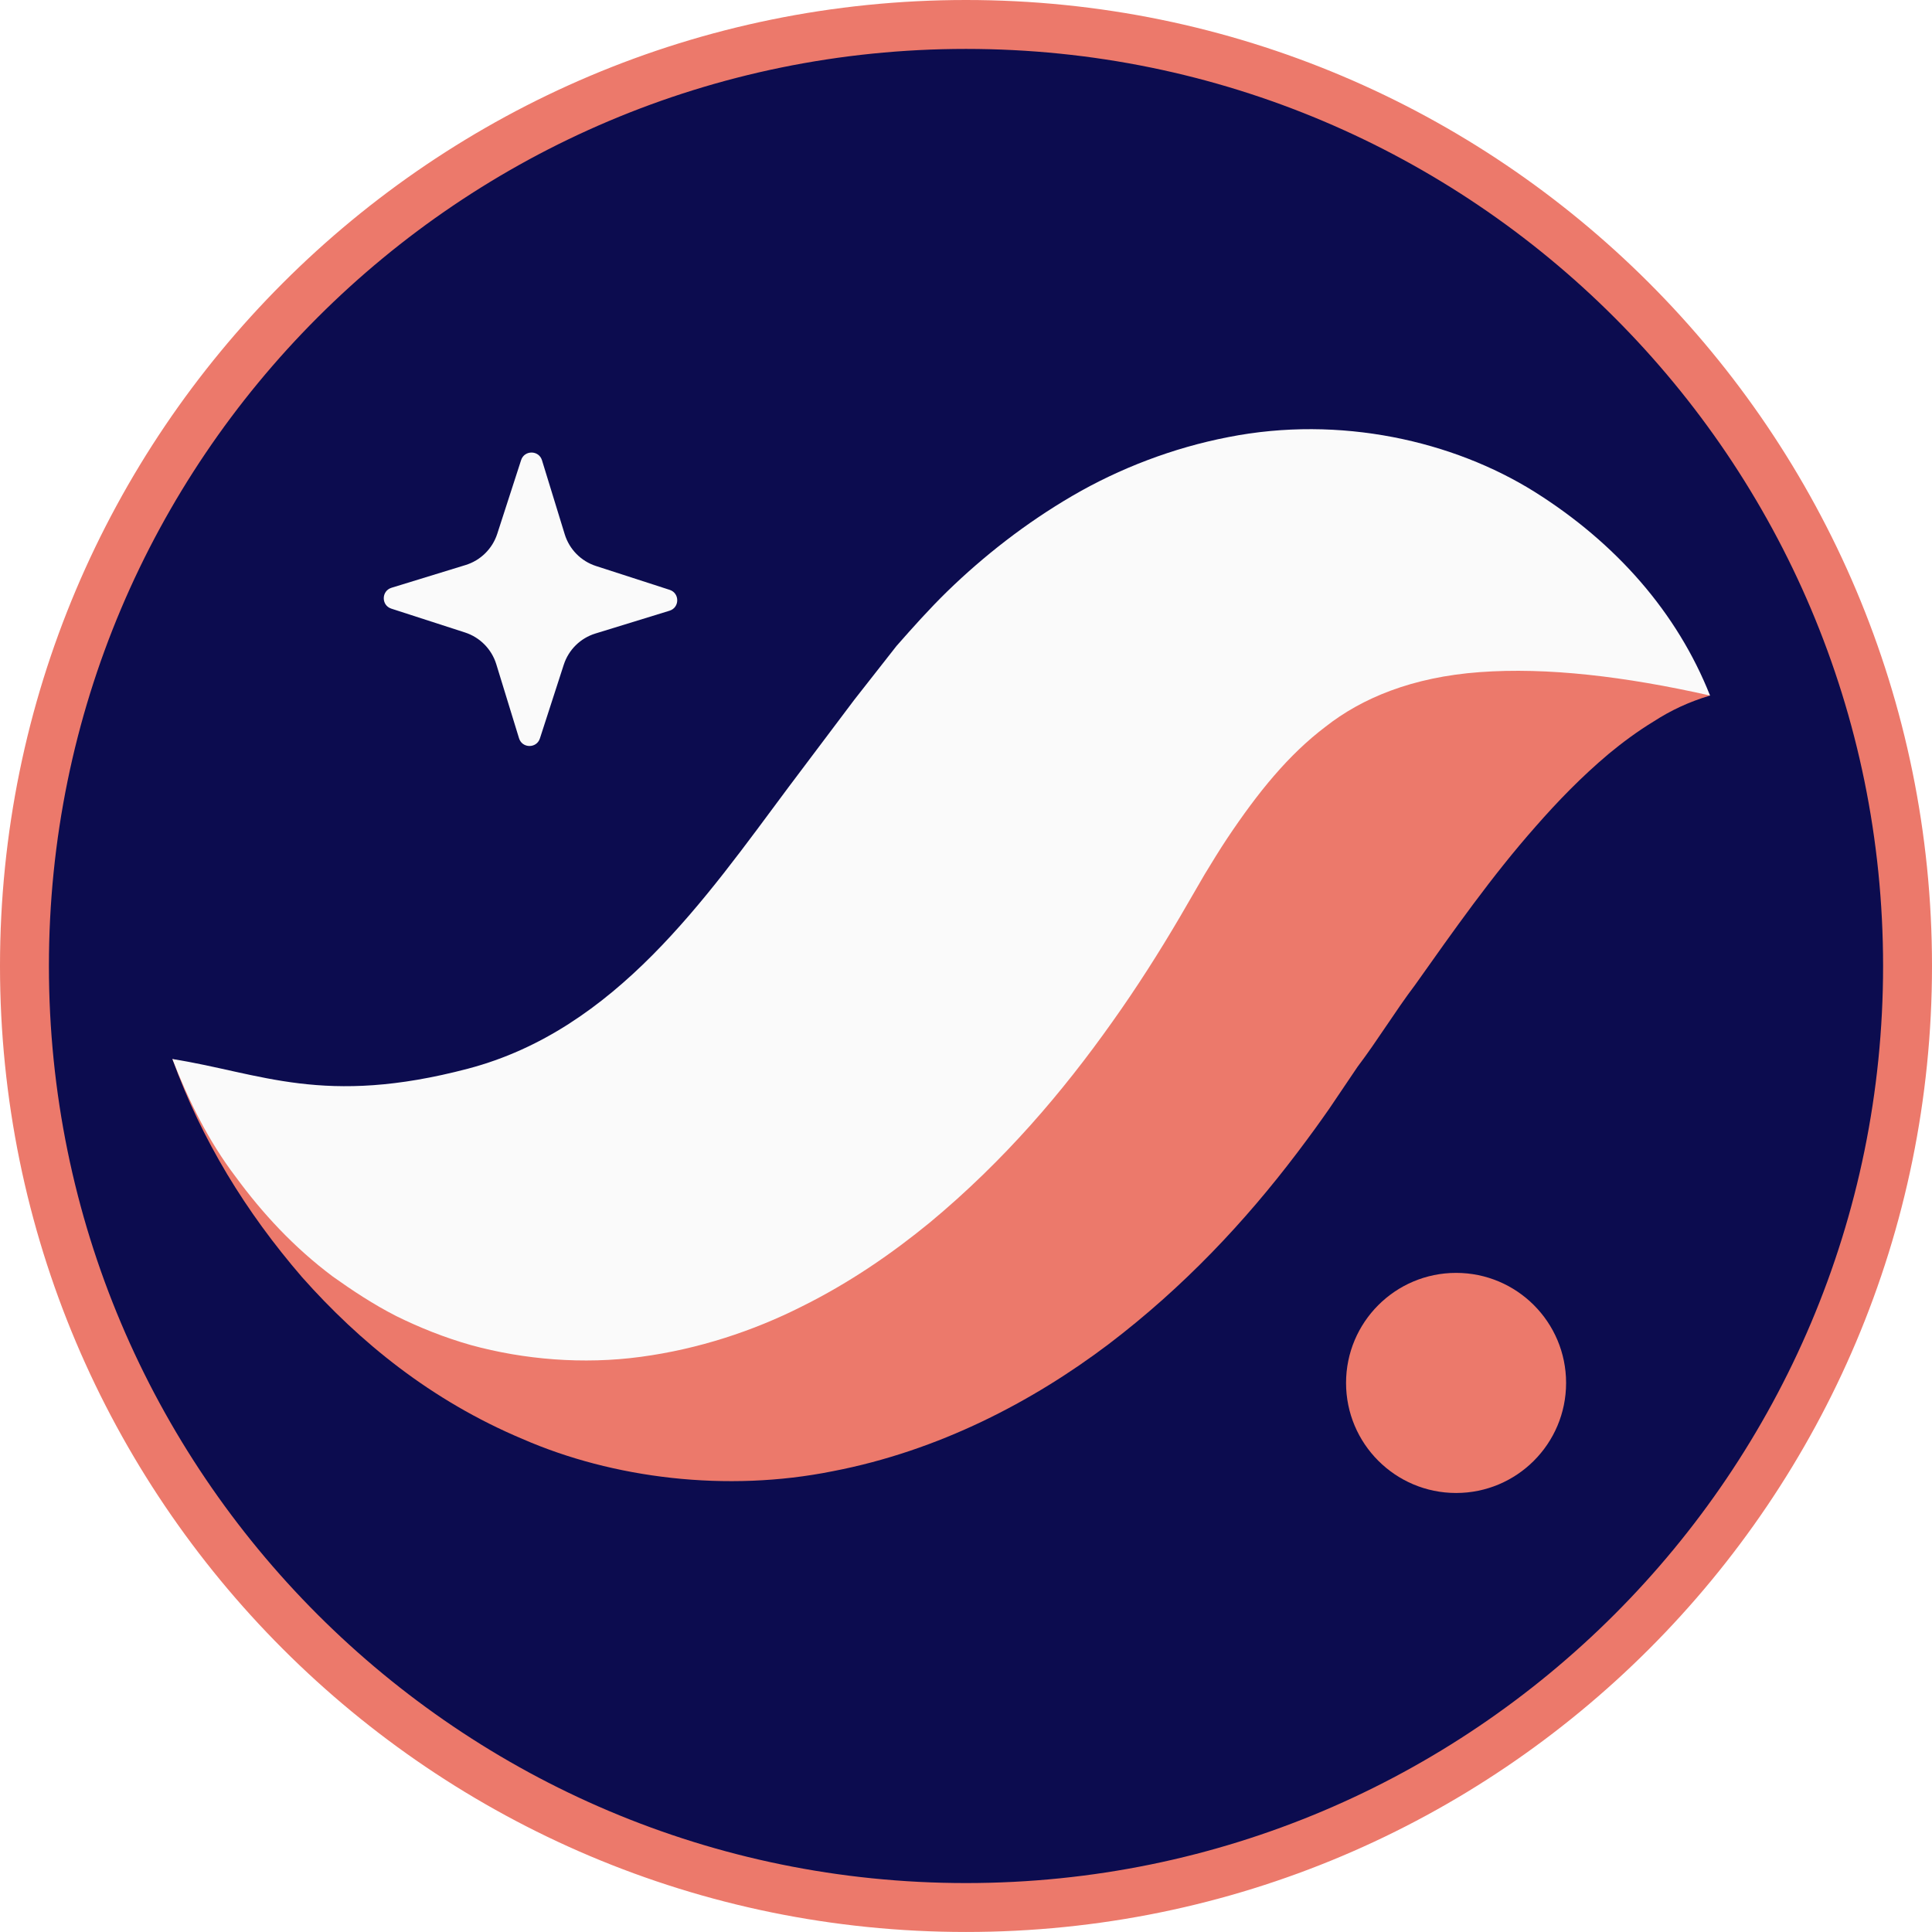
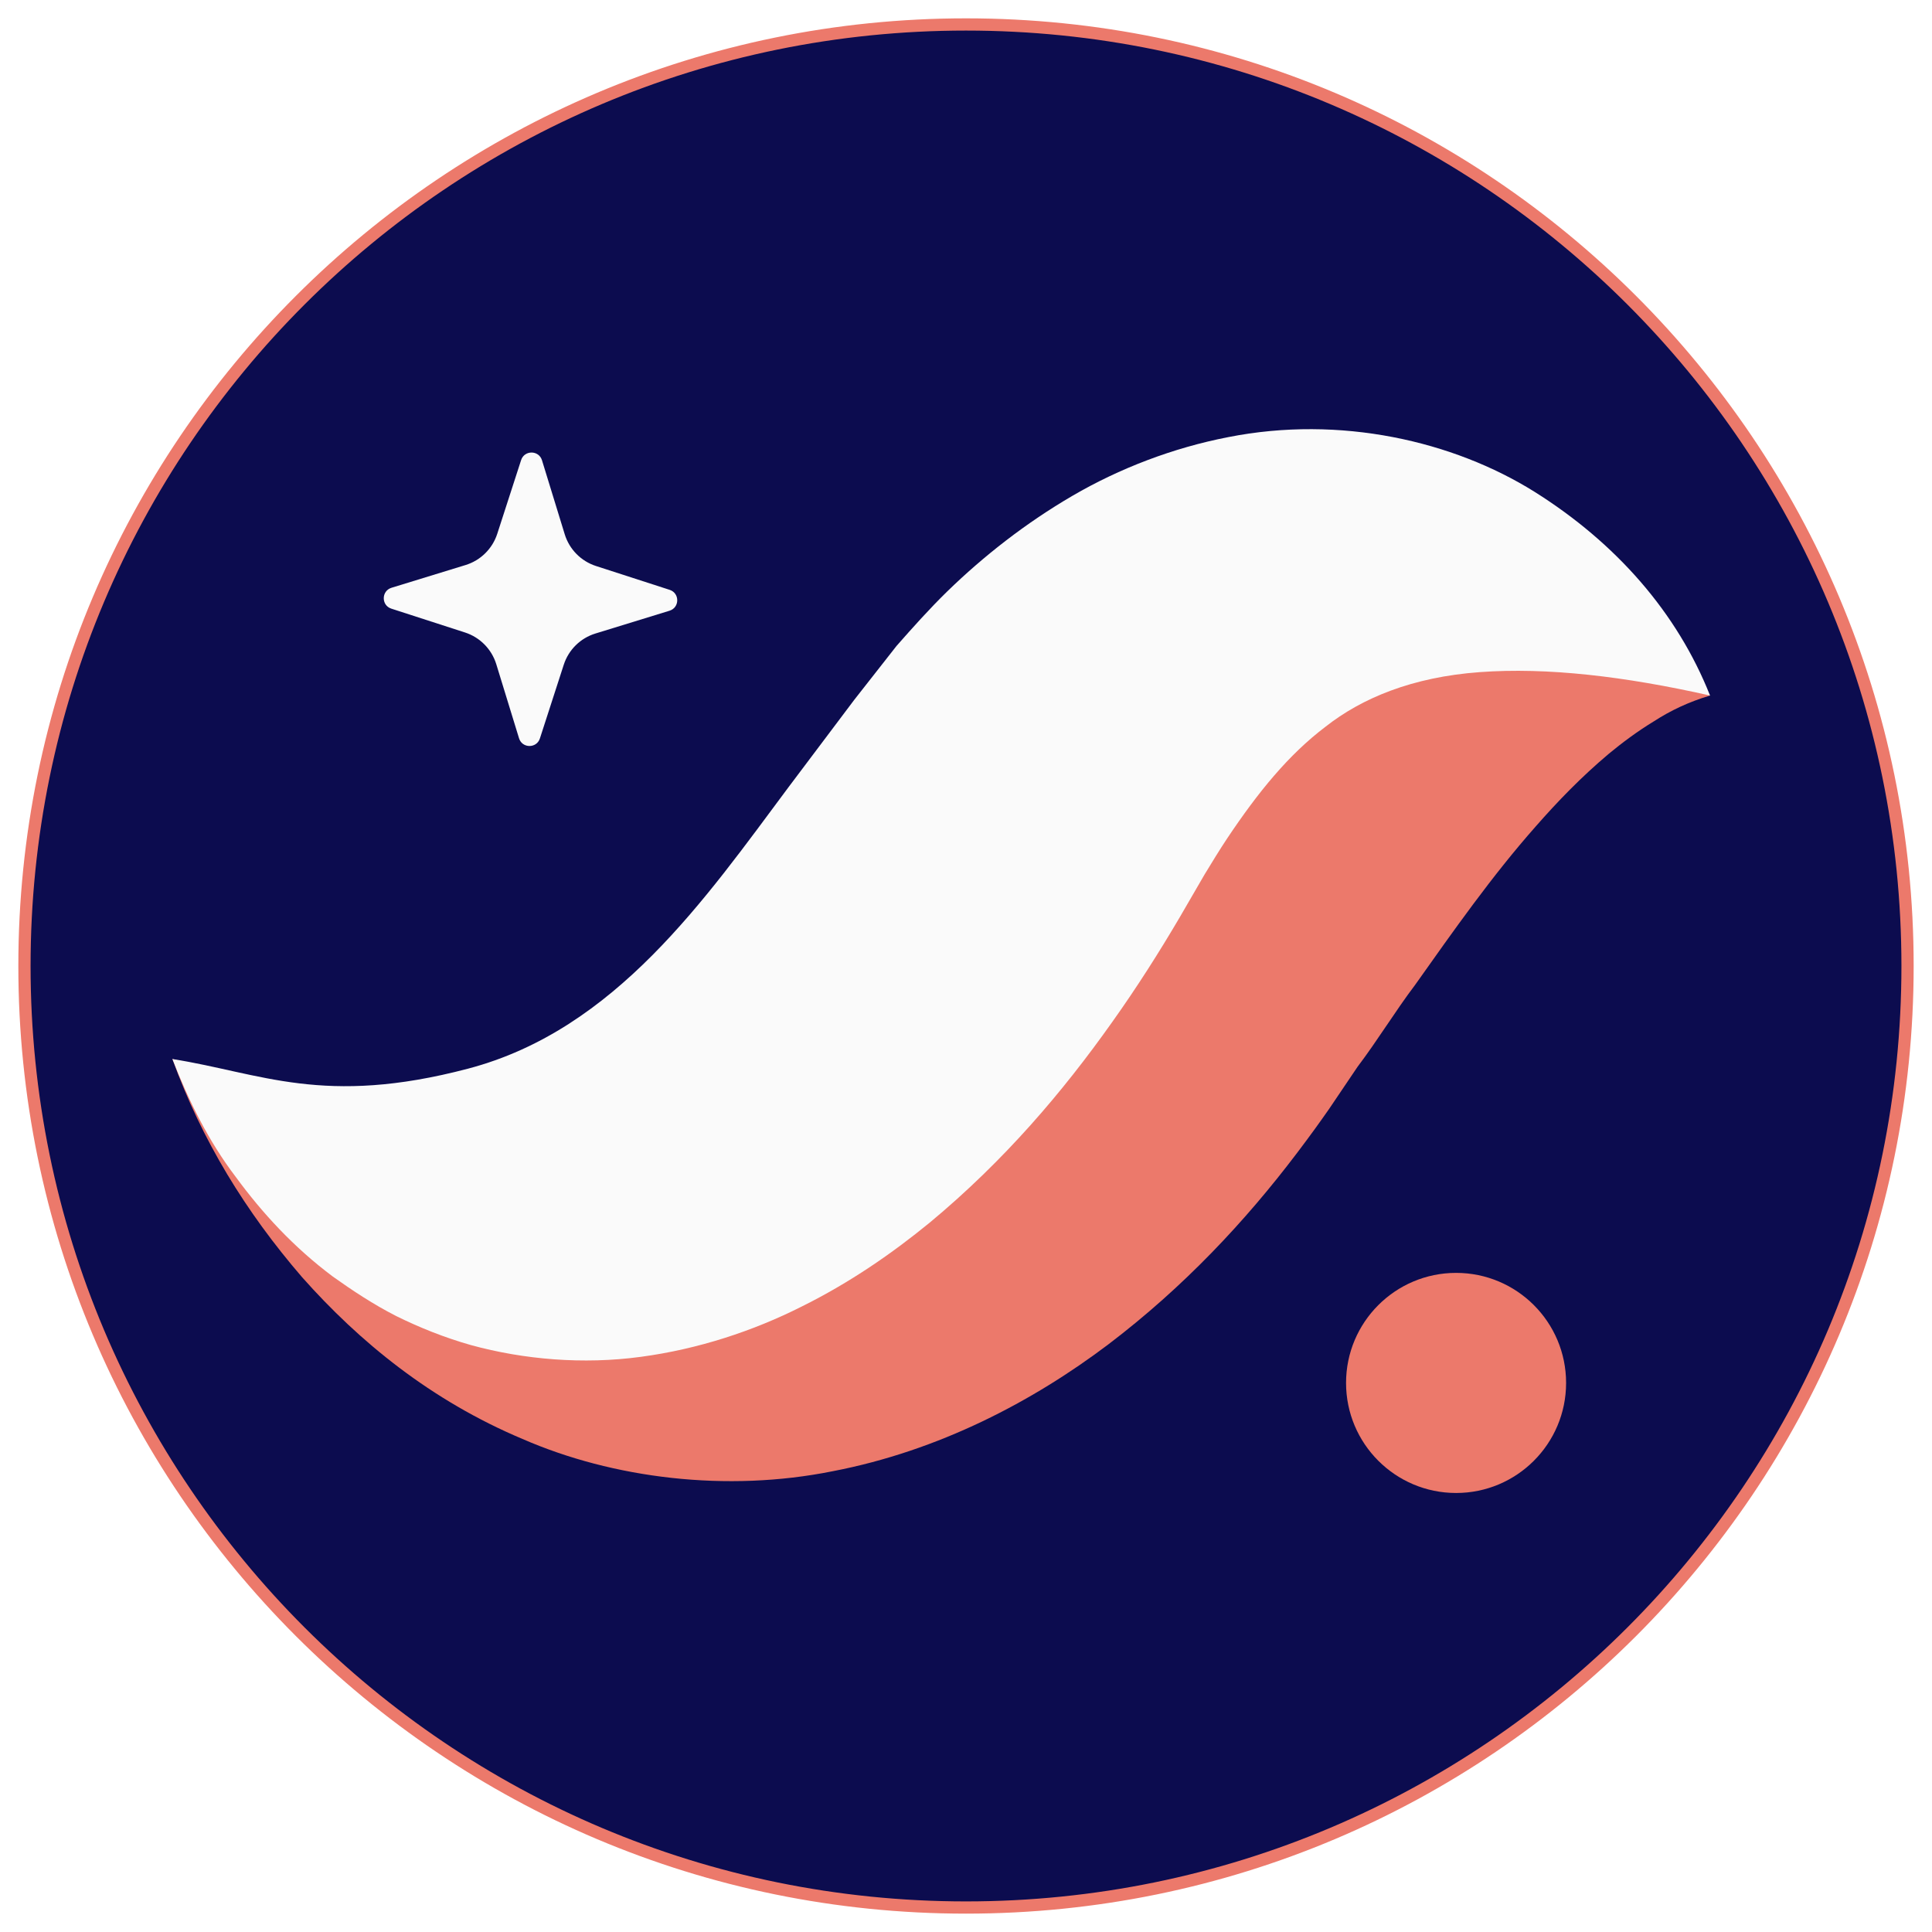
<svg xmlns="http://www.w3.org/2000/svg" width="158" height="158" viewBox="0 0 158 158" fill="none">
-   <path d="M2 78.999C2 121.525 36.473 155.998 78.999 155.998C121.525 155.998 156 121.524 156 78.999C156 36.473 121.525 2 78.999 2C36.473 2 2 36.473 2 78.999Z" fill="#0C0C4F" stroke="#EC796B" stroke-width="4" />
-   <path fill-rule="evenodd" clip-rule="evenodd" d="M44.154 60.388L46.104 54.363C46.501 53.137 47.468 52.184 48.698 51.808L54.752 49.946C55.59 49.69 55.597 48.508 54.766 48.238L48.739 46.288C47.515 45.892 46.562 44.925 46.184 43.695L44.324 37.641C44.068 36.805 42.886 36.796 42.616 37.629L40.666 43.654C40.27 44.877 39.303 45.831 38.073 46.209L32.018 48.068C31.18 48.327 31.171 49.507 32.005 49.776L38.032 51.726C39.255 52.123 40.209 53.092 40.587 54.322L42.446 60.374C42.702 61.212 43.885 61.221 44.154 60.388Z" fill="#FAFAFA" />
-   <path fill-rule="evenodd" clip-rule="evenodd" d="M139.848 56.881C137.352 54.09 133.457 52.519 129.67 51.874C125.853 51.255 121.85 51.313 118.082 51.982C110.457 53.272 103.53 56.429 97.488 60.324C94.351 62.236 91.675 64.447 88.903 66.7C87.567 67.839 86.35 69.052 85.082 70.248L81.616 73.696C77.851 77.632 74.14 81.216 70.549 84.188C66.944 87.145 63.573 89.392 60.251 90.96C56.931 92.537 53.379 93.465 48.749 93.613C44.16 93.775 38.731 92.947 32.923 91.579C27.084 90.218 20.952 88.278 14.1 86.609C16.491 93.241 20.091 99.103 24.714 104.461C29.39 109.726 35.23 114.524 42.731 117.68C50.125 120.906 59.416 122.064 68.103 120.317C76.814 118.64 84.457 114.61 90.636 109.948C96.83 105.239 101.842 99.875 106.067 94.298C107.233 92.757 107.85 91.895 108.694 90.691L111.027 87.235C112.648 85.098 114.124 82.664 115.728 80.546C118.874 76.111 121.976 71.681 125.58 67.6C127.394 65.53 129.307 63.55 131.565 61.647C132.691 60.718 133.908 59.809 135.256 58.99C136.624 58.107 138.069 57.416 139.848 56.881Z" fill="#EC796B" />
-   <path fill-rule="evenodd" clip-rule="evenodd" d="M139.848 56.881C137.167 50.115 132.182 44.419 125.491 40.217C118.841 36.06 109.605 33.939 100.452 35.747C95.931 36.622 91.55 38.305 87.706 40.547C83.879 42.78 80.45 45.468 77.481 48.352C75.999 49.799 74.654 51.308 73.318 52.826L69.854 57.242L64.504 64.351C57.684 73.498 50.339 84.217 38.286 87.393C26.454 90.511 21.322 87.749 14.1 86.609C15.421 90.018 17.056 93.328 19.274 96.241C21.45 99.212 24.02 102.003 27.216 104.396C28.831 105.545 30.536 106.679 32.429 107.641C34.315 108.57 36.347 109.388 38.517 110.003C42.833 111.186 47.692 111.601 52.397 110.964C57.104 110.336 61.603 108.845 65.535 106.864C69.497 104.901 72.948 102.511 76.03 99.989C82.155 94.902 86.92 89.281 90.944 83.6C92.969 80.759 94.806 77.865 96.506 74.97L98.506 71.524C99.118 70.516 99.736 69.502 100.364 68.558C102.899 64.765 105.378 61.724 108.389 59.441C111.358 57.099 115.493 55.369 121.018 54.967C126.52 54.561 132.872 55.312 139.848 56.881Z" fill="#FAFAFA" />
-   <path fill-rule="evenodd" clip-rule="evenodd" d="M110.081 113.097C110.081 118.067 114.112 122.097 119.081 122.097C124.051 122.097 128.076 118.067 128.076 113.097C128.076 108.128 124.051 104.097 119.081 104.097C114.112 104.097 110.081 108.128 110.081 113.097Z" fill="#EC796B" />
+   <path d="M2 78.999C2 121.525 36.473 155.998 78.999 155.998C121.525 155.998 156 121.524 156 78.999C156 36.473 121.525 2 78.999 2C36.473 2 2 36.473 2 78.999Z" fill="#0C0C4F" stroke="#EC796B" strokeWidth="4" />
+   <path fillRule="evenodd" clipRule="evenodd" d="M44.154 60.388L46.104 54.363C46.501 53.137 47.468 52.184 48.698 51.808L54.752 49.946C55.59 49.69 55.597 48.508 54.766 48.238L48.739 46.288C47.515 45.892 46.562 44.925 46.184 43.695L44.324 37.641C44.068 36.805 42.886 36.796 42.616 37.629L40.666 43.654C40.27 44.877 39.303 45.831 38.073 46.209L32.018 48.068C31.18 48.327 31.171 49.507 32.005 49.776L38.032 51.726C39.255 52.123 40.209 53.092 40.587 54.322L42.446 60.374C42.702 61.212 43.885 61.221 44.154 60.388Z" fill="#FAFAFA" />
+   <path fillRule="evenodd" clipRule="evenodd" d="M139.848 56.881C137.352 54.09 133.457 52.519 129.67 51.874C125.853 51.255 121.85 51.313 118.082 51.982C110.457 53.272 103.53 56.429 97.488 60.324C94.351 62.236 91.675 64.447 88.903 66.7C87.567 67.839 86.35 69.052 85.082 70.248L81.616 73.696C77.851 77.632 74.14 81.216 70.549 84.188C66.944 87.145 63.573 89.392 60.251 90.96C56.931 92.537 53.379 93.465 48.749 93.613C44.16 93.775 38.731 92.947 32.923 91.579C27.084 90.218 20.952 88.278 14.1 86.609C16.491 93.241 20.091 99.103 24.714 104.461C29.39 109.726 35.23 114.524 42.731 117.68C50.125 120.906 59.416 122.064 68.103 120.317C76.814 118.64 84.457 114.61 90.636 109.948C96.83 105.239 101.842 99.875 106.067 94.298C107.233 92.757 107.85 91.895 108.694 90.691L111.027 87.235C112.648 85.098 114.124 82.664 115.728 80.546C118.874 76.111 121.976 71.681 125.58 67.6C127.394 65.53 129.307 63.55 131.565 61.647C132.691 60.718 133.908 59.809 135.256 58.99C136.624 58.107 138.069 57.416 139.848 56.881Z" fill="#EC796B" />
+   <path fillRule="evenodd" clipRule="evenodd" d="M139.848 56.881C137.167 50.115 132.182 44.419 125.491 40.217C118.841 36.06 109.605 33.939 100.452 35.747C95.931 36.622 91.55 38.305 87.706 40.547C83.879 42.78 80.45 45.468 77.481 48.352C75.999 49.799 74.654 51.308 73.318 52.826L69.854 57.242L64.504 64.351C57.684 73.498 50.339 84.217 38.286 87.393C26.454 90.511 21.322 87.749 14.1 86.609C15.421 90.018 17.056 93.328 19.274 96.241C21.45 99.212 24.02 102.003 27.216 104.396C28.831 105.545 30.536 106.679 32.429 107.641C34.315 108.57 36.347 109.388 38.517 110.003C42.833 111.186 47.692 111.601 52.397 110.964C57.104 110.336 61.603 108.845 65.535 106.864C69.497 104.901 72.948 102.511 76.03 99.989C82.155 94.902 86.92 89.281 90.944 83.6C92.969 80.759 94.806 77.865 96.506 74.97L98.506 71.524C99.118 70.516 99.736 69.502 100.364 68.558C102.899 64.765 105.378 61.724 108.389 59.441C111.358 57.099 115.493 55.369 121.018 54.967C126.52 54.561 132.872 55.312 139.848 56.881Z" fill="#FAFAFA" />
+   <path fillRule="evenodd" clipRule="evenodd" d="M110.081 113.097C110.081 118.067 114.112 122.097 119.081 122.097C124.051 122.097 128.076 118.067 128.076 113.097C128.076 108.128 124.051 104.097 119.081 104.097C114.112 104.097 110.081 108.128 110.081 113.097Z" fill="#EC796B" />
</svg>
